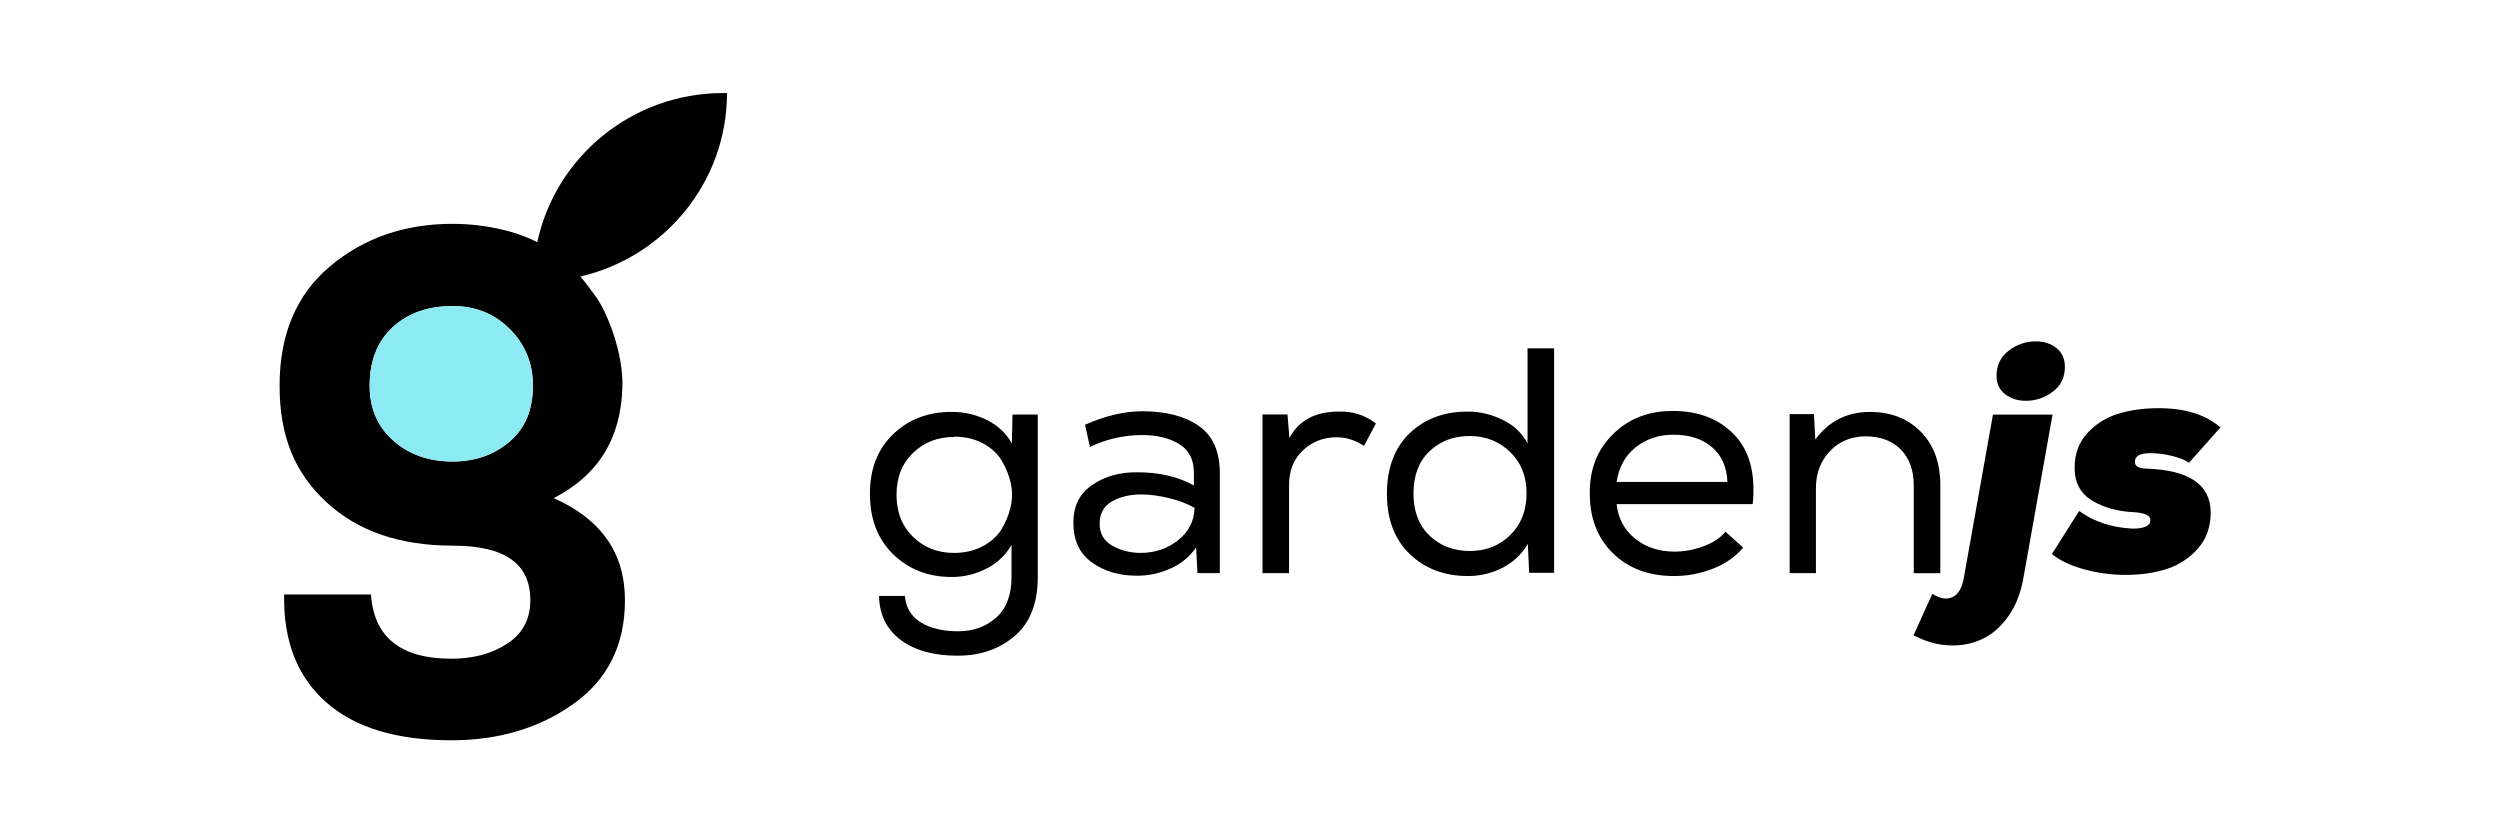
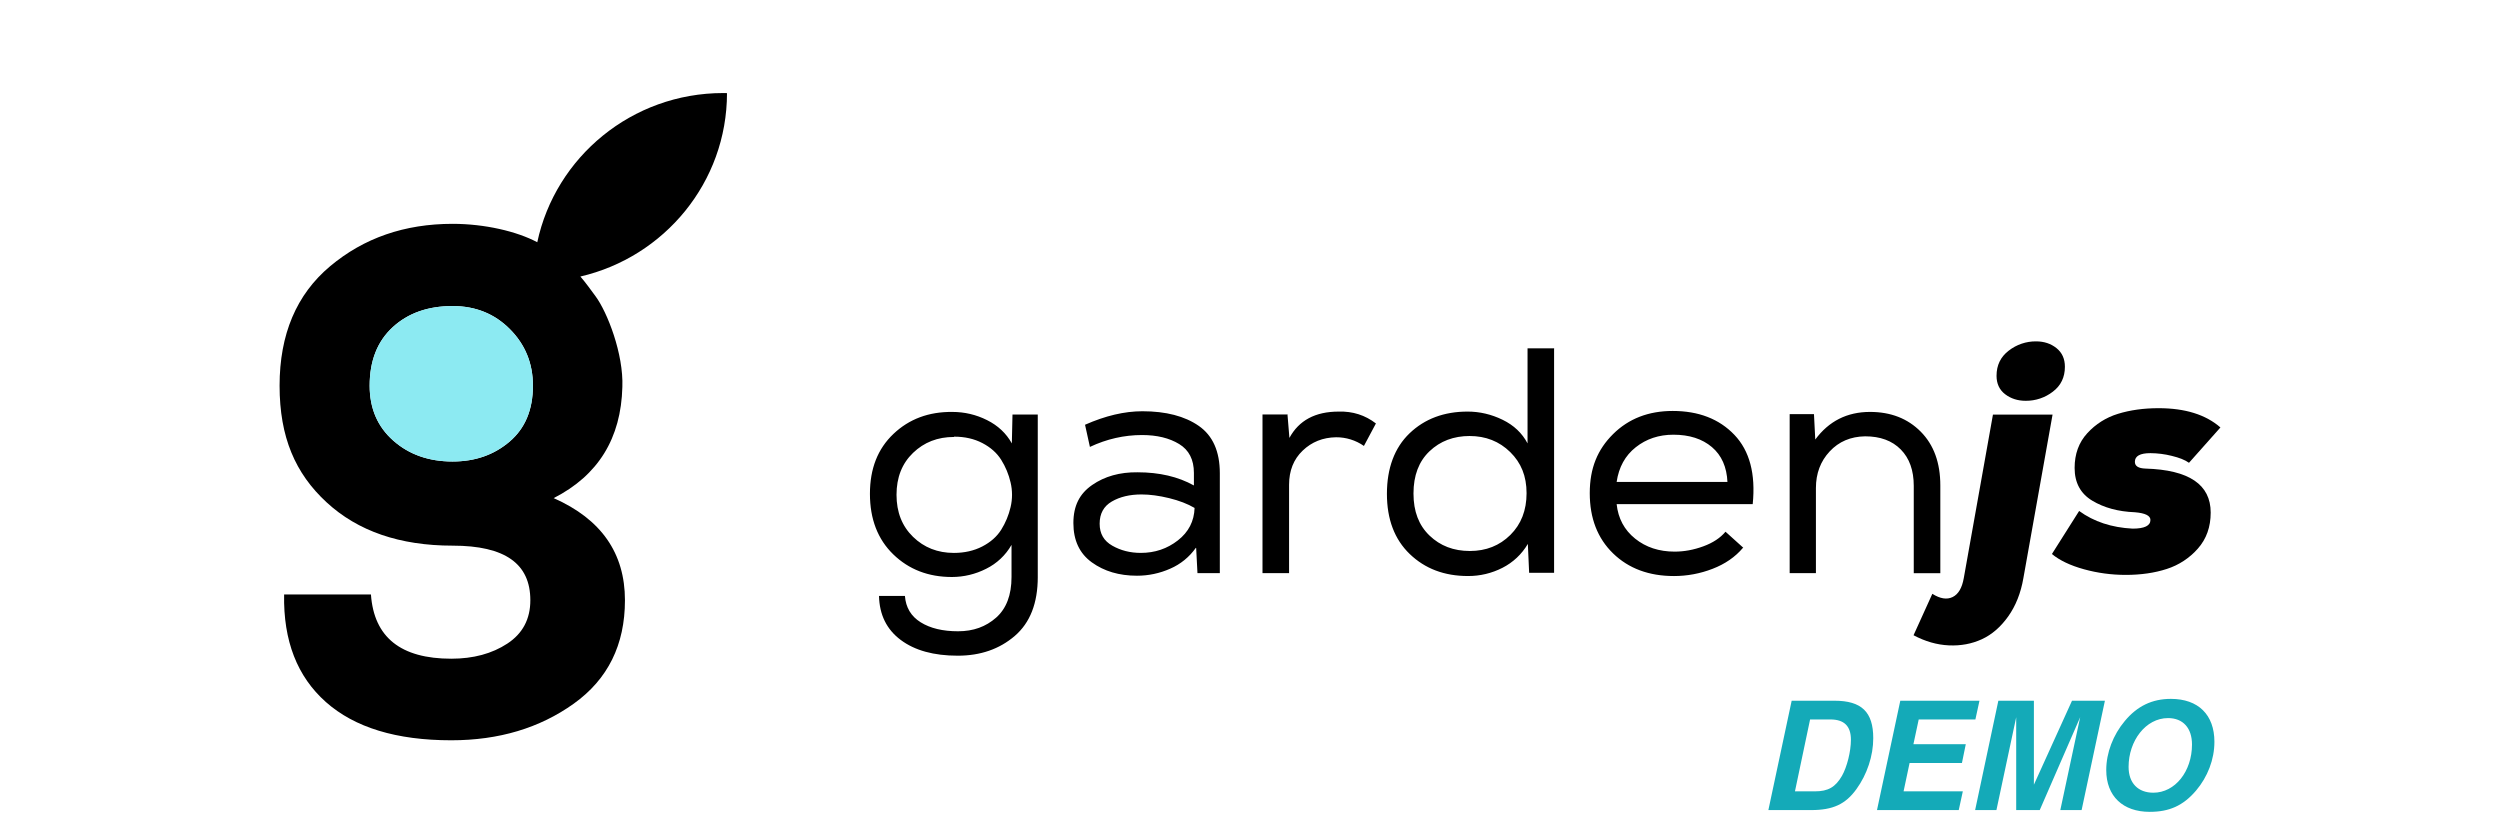
<svg xmlns="http://www.w3.org/2000/svg" viewBox="0 0 300 100" width="300" height="100" fill-rule="evenodd" clip-rule="evenodd" stroke-linejoin="round" stroke-miterlimit="2">
  <path d="M87.24 11.174c-.15-.008-.306-.008-.457-.008-10.963 0-20.125 7.676-22.31 17.902-2.439-1.3-6.3-2.208-10.162-2.208-5.754 0-10.653 1.696-14.696 5.087-4.044 3.392-6.065 8.171-6.065 14.338 0 6.166 1.878 10.522 5.636 13.99 3.758 3.47 8.8 5.203 15.125 5.203 6.324 0 9.33 2.184 9.33 6.552 0 2.261-.92 3.995-2.76 5.202-1.841 1.208-4.082 1.813-6.726 1.813-6.065 0-9.279-2.57-9.642-7.709H34.094c-.104 5.55 1.569 9.853 5.014 12.91 3.448 3.058 8.464 4.588 15.047 4.588 5.702 0 10.6-1.465 14.696-4.394 4.095-2.929 6.143-7.066 6.143-12.41 0-5.653-2.851-9.738-8.553-12.256 5.339-2.724 8.086-7.169 8.242-13.335.155-3.957-1.799-8.976-3.228-10.903-.555-.747-1.11-1.538-1.807-2.354 10.077-2.34 17.588-11.305 17.592-22.008zM61.153 52.991c-1.866 1.593-4.147 2.39-6.842 2.39-2.851 0-5.224-.835-7.116-2.505-1.892-1.67-2.837-3.868-2.837-6.591 0-2.98.919-5.32 2.76-7.015 1.84-1.696 4.238-2.544 7.193-2.544 2.747 0 5.042.925 6.88 2.775 1.84 1.85 2.761 4.111 2.761 6.784 0 2.877-.933 5.113-2.799 6.706z" fill-rule="nonzero" />
  <path d="M63.952 46.285c0 2.877-.933 5.113-2.799 6.706-1.866 1.593-4.147 2.39-6.842 2.39-2.851 0-5.224-.835-7.116-2.505-1.892-1.67-2.837-3.868-2.837-6.591 0-2.98.919-5.32 2.76-7.015 1.84-1.696 4.238-2.544 7.193-2.544 2.747 0 5.042.925 6.88 2.775 1.84 1.85 2.761 4.111 2.761 6.784z" fill="#8ceaf2" fill-rule="nonzero" />
-   <path d="M231.884 71.26c.933.59 1.743.719 2.43.385.687-.334 1.133-1.093 1.34-2.275l3.5-19.618h7.153l-3.5 19.618c-.31 1.798-.92 3.333-1.827 4.606-.908 1.271-1.963 2.184-3.17 2.737-1.206.552-2.52.797-3.946.732-1.426-.065-2.837-.47-4.239-1.215l2.255-4.972.004.001zm7.7-26.171c0 .95.343 1.689 1.03 2.217.685.525 1.51.79 2.468.79a5.245 5.245 0 003.266-1.099c.96-.731 1.44-1.728 1.44-2.987 0-.95-.337-1.696-1.011-2.236-.674-.54-1.49-.81-2.449-.81a5.258 5.258 0 00-3.285 1.117c-.97.745-1.458 1.747-1.458 3.006l-.002.002zm9.912 16.227c1.763 1.284 3.902 1.992 6.416 2.12 1.426 0 2.14-.347 2.14-1.041 0-.514-.623-.822-1.867-.925-1.996-.077-3.7-.54-5.113-1.388-1.411-.848-2.118-2.158-2.118-3.93 0-1.671.504-3.058 1.517-4.163a8.2 8.2 0 013.694-2.332c1.452-.448 3.073-.675 4.86-.675 3.187 0 5.663.771 7.426 2.313l-3.772 4.24c-.467-.335-1.154-.61-2.062-.83a10.936 10.936 0 00-2.566-.327c-1.244 0-1.866.346-1.866 1.042 0 .514.427.783 1.282.81 5.21.154 7.816 1.913 7.816 5.28 0 1.722-.512 3.161-1.536 4.318a8.357 8.357 0 01-3.733 2.447c-1.465.475-3.103.713-4.917.713-1.711 0-3.384-.224-5.017-.675-1.632-.45-2.916-1.06-3.85-1.831l3.266-5.165v-.001z" fill-rule="nonzero" />
-   <path d="M124.533 69.24c0 3.134-.92 5.491-2.76 7.072-1.841 1.581-4.122 2.371-6.843 2.371-2.877 0-5.158-.628-6.843-1.89-1.685-1.258-2.554-3.017-2.606-5.28h3.11c.104 1.387.733 2.44 1.886 3.16 1.154.72 2.65 1.08 4.49 1.08 1.84 0 3.337-.547 4.57-1.638 1.231-1.091 1.846-2.717 1.846-4.875v-3.854a7.128 7.128 0 01-3.051 2.87 9.066 9.066 0 01-4.102.984c-2.825 0-5.172-.906-7.038-2.717-1.866-1.812-2.8-4.233-2.8-7.265 0-3.031.94-5.402 2.819-7.187 1.88-1.787 4.232-2.665 7.057-2.64 1.477 0 2.87.327 4.18.984 1.31.654 2.3 1.586 2.973 2.793l.078-3.468h3.033v19.5l.001-.001zm-10.068-16.804c-1.944 0-3.577.635-4.899 1.908s-1.984 2.948-1.984 5.03c0 2.08.662 3.764 1.984 5.049 1.322 1.285 2.955 1.927 4.899 1.927 1.27 0 2.403-.257 3.402-.77.997-.515 1.756-1.183 2.274-2.005a8.88 8.88 0 001.128-2.717 6.384 6.384 0 000-2.968 8.863 8.863 0 00-1.128-2.717c-.518-.822-1.27-1.49-2.255-2.004-.985-.514-2.113-.77-3.383-.77l-.04.037h.002zm29.04 13.297a7.303 7.303 0 01-3.071 2.505 9.744 9.744 0 01-4.006.848c-2.125 0-3.927-.533-5.405-1.6-1.477-1.066-2.217-2.64-2.217-4.721s.752-3.527 2.255-4.567c1.504-1.04 3.318-1.548 5.443-1.523 2.618 0 4.873.528 6.765 1.581v-1.504c0-1.593-.59-2.749-1.77-3.468-1.18-.72-2.662-1.08-4.45-1.08-2.152 0-4.239.475-6.26 1.426l-.585-2.66c2.437-1.08 4.731-1.62 6.883-1.62 2.825 0 5.08.585 6.764 1.755 1.685 1.17 2.528 3.064 2.528 5.685v11.987h-2.683l-.156-3.006-.038-.038h.004zm-3.206-5.956c-1.205-.294-2.314-.443-3.325-.443-1.4 0-2.585.282-3.557.848-.972.565-1.459 1.452-1.459 2.66 0 1.208.505 2.062 1.517 2.64 1.013.577 2.152.866 3.422.866 1.684 0 3.169-.5 4.45-1.502 1.285-1.002 1.951-2.3 2.003-3.893-.83-.489-1.847-.88-3.051-1.176zm14.196-10.079l.234 2.853c1.14-2.107 3.11-3.16 5.91-3.16 1.684-.052 3.175.424 4.471 1.424l-1.44 2.698a5.782 5.782 0 00-3.343-1.041c-1.58.025-2.917.558-4.005 1.6-1.089 1.041-1.633 2.408-1.633 4.104v10.6H151.5v-19.04h2.955l.04-.04v.002zm31.996-7.939v26.979h-2.994l-.156-3.469a7.43 7.43 0 01-3.051 2.871 8.96 8.96 0 01-4.14.983c-2.825 0-5.151-.88-6.98-2.64-1.827-1.759-2.74-4.169-2.74-7.226 0-3.058.907-5.531 2.722-7.265 1.814-1.733 4.135-2.602 6.96-2.602 1.451 0 2.85.327 4.199.983 1.347.656 2.346 1.6 2.994 2.834V41.798h3.15l.038-.039h-.002zm-10.108 10.56c-1.944 0-3.558.61-4.84 1.831-1.284 1.22-1.925 2.91-1.925 5.069 0 2.158.641 3.816 1.925 5.05 1.282 1.233 2.896 1.85 4.84 1.85s3.565-.643 4.86-1.927c1.297-1.285 1.945-2.955 1.945-5.01 0-2.056-.655-3.65-1.963-4.934-1.31-1.285-2.936-1.927-4.88-1.927h.038v-.002zm32.779 13.414c-.933 1.105-2.152 1.946-3.655 2.525a12.773 12.773 0 01-4.627.867c-3.007 0-5.443-.906-7.31-2.717-1.866-1.812-2.799-4.22-2.799-7.227 0-3.006.933-5.241 2.8-7.091 1.866-1.85 4.25-2.775 7.153-2.775 3.11 0 5.58.957 7.406 2.87 1.826 1.914 2.56 4.684 2.196 8.307h-16.329c.182 1.721.921 3.102 2.217 4.143 1.296 1.042 2.877 1.56 4.743 1.56 1.14 0 2.288-.212 3.44-.635 1.155-.423 2.041-1.009 2.663-1.754l2.14 1.927h-.038zm-1.867-7.864c-.077-1.824-.7-3.23-1.866-4.22-1.166-.99-2.71-1.484-4.627-1.484-1.737 0-3.24.5-4.51 1.504-1.27 1.002-2.035 2.39-2.295 4.163h13.297v.037h.001zm7.465-8.17h2.917l.155 3.045c1.633-2.21 3.822-3.314 6.572-3.314 2.488 0 4.516.79 6.084 2.37 1.567 1.581 2.351 3.733 2.351 6.456V68.78h-3.188V58.296c0-1.85-.518-3.303-1.555-4.356-1.037-1.054-2.462-1.581-4.276-1.581-1.737.025-3.156.628-4.258 1.812-1.102 1.182-1.652 2.646-1.652 4.394v10.214h-3.15v-19.08z" fill-rule="nonzero" />
+   <path d="M231.884 71.26c.933.59 1.743.719 2.43.385.687-.334 1.133-1.093 1.34-2.275l3.5-19.618h7.153l-3.5 19.618c-.31 1.798-.92 3.333-1.827 4.606-.908 1.271-1.963 2.184-3.17 2.737-1.206.552-2.52.797-3.946.732-1.426-.065-2.837-.47-4.239-1.215l2.255-4.972.004.001v.001zm7.7-26.171c0 .95.343 1.689 1.03 2.217.685.525 1.51.79 2.468.79a5.244 5.244 0 003.266-1.099c.96-.731 1.44-1.728 1.44-2.987 0-.95-.337-1.696-1.011-2.236-.674-.54-1.49-.81-2.449-.81a5.26 5.26 0 00-3.285 1.117c-.97.745-1.458 1.747-1.458 3.006l-.002.002h.001zm9.912 16.227c1.763 1.284 3.902 1.992 6.416 2.12 1.426 0 2.14-.347 2.14-1.041 0-.514-.623-.822-1.867-.925-1.996-.077-3.7-.54-5.113-1.388-1.411-.848-2.118-2.158-2.118-3.93 0-1.671.504-3.058 1.517-4.163a8.204 8.204 0 013.694-2.332c1.452-.448 3.073-.675 4.86-.675 3.187 0 5.663.771 7.426 2.313l-3.772 4.24c-.467-.335-1.154-.61-2.062-.83-.839-.21-1.701-.32-2.566-.327-1.244 0-1.866.346-1.866 1.042 0 .514.427.783 1.282.81 5.21.154 7.816 1.913 7.816 5.28 0 1.722-.512 3.161-1.536 4.318a8.355 8.355 0 01-3.733 2.447c-1.465.475-3.103.713-4.917.713-1.711 0-3.384-.224-5.017-.675-1.632-.45-2.916-1.06-3.85-1.831l3.266-5.165v-.001z" fill-rule="nonzero" />
+   <path d="M124.533 69.24c0 3.134-.92 5.491-2.76 7.072-1.841 1.581-4.122 2.371-6.843 2.371-2.877 0-5.158-.628-6.843-1.89-1.685-1.258-2.554-3.017-2.606-5.28h3.11c.104 1.387.733 2.44 1.886 3.16 1.154.72 2.65 1.08 4.49 1.08 1.84 0 3.337-.547 4.57-1.638 1.231-1.091 1.846-2.717 1.846-4.875v-3.854a7.134 7.134 0 01-3.051 2.87 9.066 9.066 0 01-4.102.984c-2.825 0-5.172-.906-7.038-2.717-1.866-1.812-2.8-4.233-2.8-7.265 0-3.031.94-5.402 2.819-7.187 1.88-1.787 4.232-2.665 7.057-2.64 1.477 0 2.87.327 4.18.984 1.31.654 2.3 1.586 2.973 2.793l.078-3.468h3.033v19.5l.001-.001v.001zm-10.068-16.804c-1.944 0-3.577.635-4.899 1.908s-1.984 2.948-1.984 5.03c0 2.08.662 3.764 1.984 5.049 1.322 1.285 2.955 1.927 4.899 1.927 1.27 0 2.403-.257 3.402-.77.997-.515 1.756-1.183 2.274-2.005a8.888 8.888 0 001.128-2.717 6.389 6.389 0 000-2.968 8.853 8.853 0 00-1.128-2.717c-.518-.822-1.27-1.49-2.255-2.004-.985-.514-2.113-.77-3.383-.77l-.04.037h.002zm29.04 13.297a7.303 7.303 0 01-3.071 2.505 9.752 9.752 0 01-4.006.848c-2.125 0-3.927-.533-5.405-1.6-1.477-1.066-2.217-2.64-2.217-4.721s.752-3.527 2.255-4.567c1.504-1.04 3.318-1.548 5.443-1.523 2.618 0 4.873.528 6.765 1.581v-1.504c0-1.593-.59-2.749-1.77-3.468-1.18-.72-2.662-1.08-4.45-1.08-2.152 0-4.239.475-6.26 1.426l-.585-2.66c2.437-1.08 4.731-1.62 6.883-1.62 2.825 0 5.08.585 6.764 1.755 1.685 1.17 2.528 3.064 2.528 5.685v11.987h-2.683l-.156-3.006-.038-.038h.004-.001zm-3.206-5.956c-1.205-.294-2.314-.443-3.325-.443-1.4 0-2.585.282-3.557.848-.972.565-1.459 1.452-1.459 2.66 0 1.208.505 2.062 1.517 2.64 1.013.577 2.152.866 3.422.866 1.684 0 3.169-.5 4.45-1.502 1.285-1.002 1.951-2.3 2.003-3.893-.83-.489-1.847-.88-3.051-1.176zm14.196-10.079l.234 2.853c1.14-2.107 3.11-3.16 5.91-3.16 1.684-.052 3.175.424 4.471 1.424l-1.44 2.698a5.782 5.782 0 00-3.343-1.041c-1.58.025-2.917.558-4.005 1.6-1.089 1.041-1.633 2.408-1.633 4.104v10.6H151.5v-19.04h2.955l.04-.04v.002zm31.996-7.939v26.979h-2.994l-.156-3.469a7.424 7.424 0 01-3.051 2.871 8.958 8.958 0 01-4.14.983c-2.825 0-5.151-.88-6.98-2.64-1.827-1.759-2.74-4.169-2.74-7.226 0-3.058.907-5.531 2.722-7.265 1.814-1.733 4.135-2.602 6.96-2.602 1.451 0 2.85.327 4.199.983 1.347.656 2.346 1.6 2.994 2.834V41.798h3.15l.038-.039h-.002zm-10.108 10.56c-1.944 0-3.558.61-4.84 1.831-1.284 1.22-1.925 2.91-1.925 5.069 0 2.158.641 3.816 1.925 5.05 1.282 1.233 2.896 1.85 4.84 1.85s3.565-.643 4.86-1.927c1.297-1.285 1.945-2.955 1.945-5.01 0-2.056-.655-3.65-1.963-4.934-1.31-1.285-2.936-1.927-4.88-1.927h.038v-.002zm32.779 13.414c-.933 1.105-2.152 1.946-3.655 2.525a12.778 12.778 0 01-4.627.867c-3.007 0-5.443-.906-7.31-2.717-1.866-1.812-2.799-4.22-2.799-7.227 0-3.006.933-5.241 2.8-7.091 1.866-1.85 4.25-2.775 7.153-2.775 3.11 0 5.58.957 7.406 2.87 1.826 1.914 2.56 4.684 2.196 8.307h-16.329c.182 1.721.921 3.102 2.217 4.143 1.296 1.042 2.877 1.56 4.743 1.56 1.14 0 2.288-.212 3.44-.635 1.155-.423 2.041-1.009 2.663-1.754l2.14 1.927h-.038zm-1.867-7.864c-.077-1.824-.7-3.23-1.866-4.22-1.166-.99-2.71-1.484-4.627-1.484-1.737 0-3.24.5-4.51 1.504-1.27 1.002-2.035 2.39-2.295 4.163h13.297v.037h.001zm7.465-8.17h2.917l.155 3.045c1.633-2.21 3.822-3.314 6.572-3.314 2.488 0 4.516.79 6.084 2.37 1.567 1.581 2.351 3.733 2.351 6.456V68.78h-3.188V58.296c0-1.85-.518-3.303-1.555-4.356-1.037-1.054-2.462-1.581-4.276-1.581-1.737.025-3.156.628-4.258 1.812-1.102 1.182-1.652 2.646-1.652 4.394v10.214h-3.15v-19.08z" fill-rule="nonzero" />
+   <text x="229.782" y="36.2" font-family="'HelveticaNeue-BoldItalic','Helvetica Neue'" font-weight="700" font-style="italic" font-size="29.275" fill="#14aab8" transform="translate(70.256 74.952) scale(.61487)">DEMO</text>
</svg>
